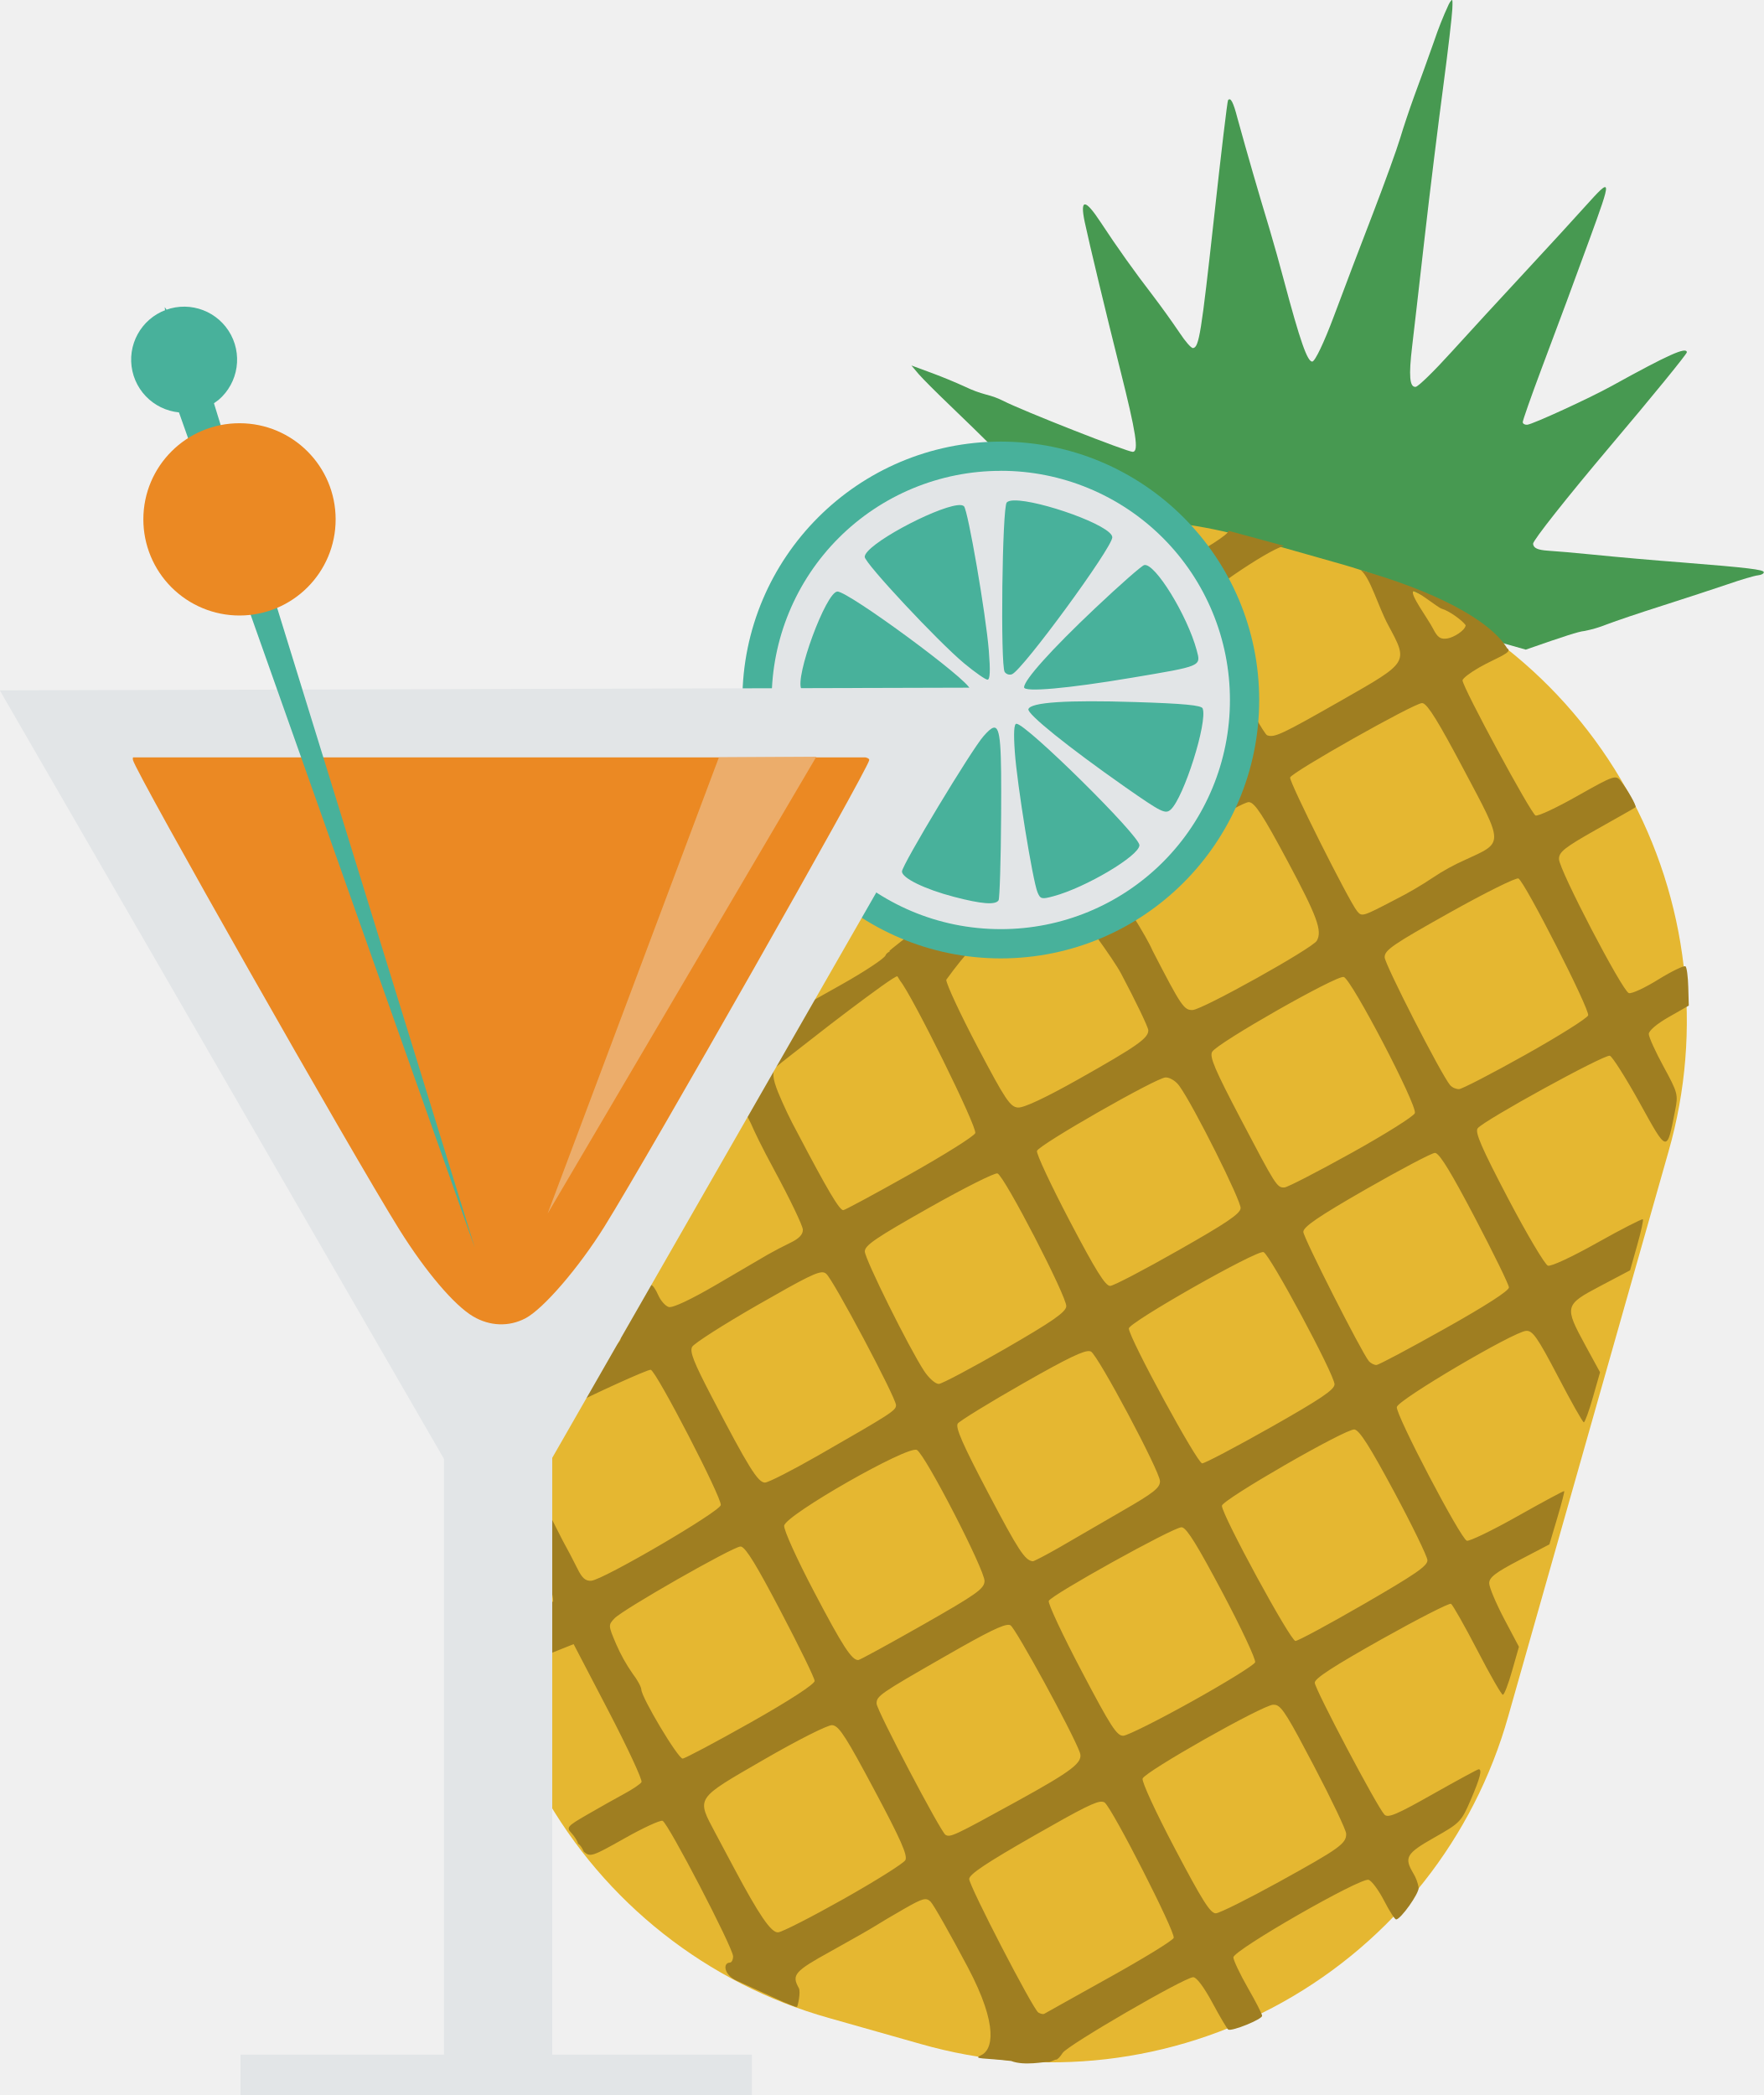
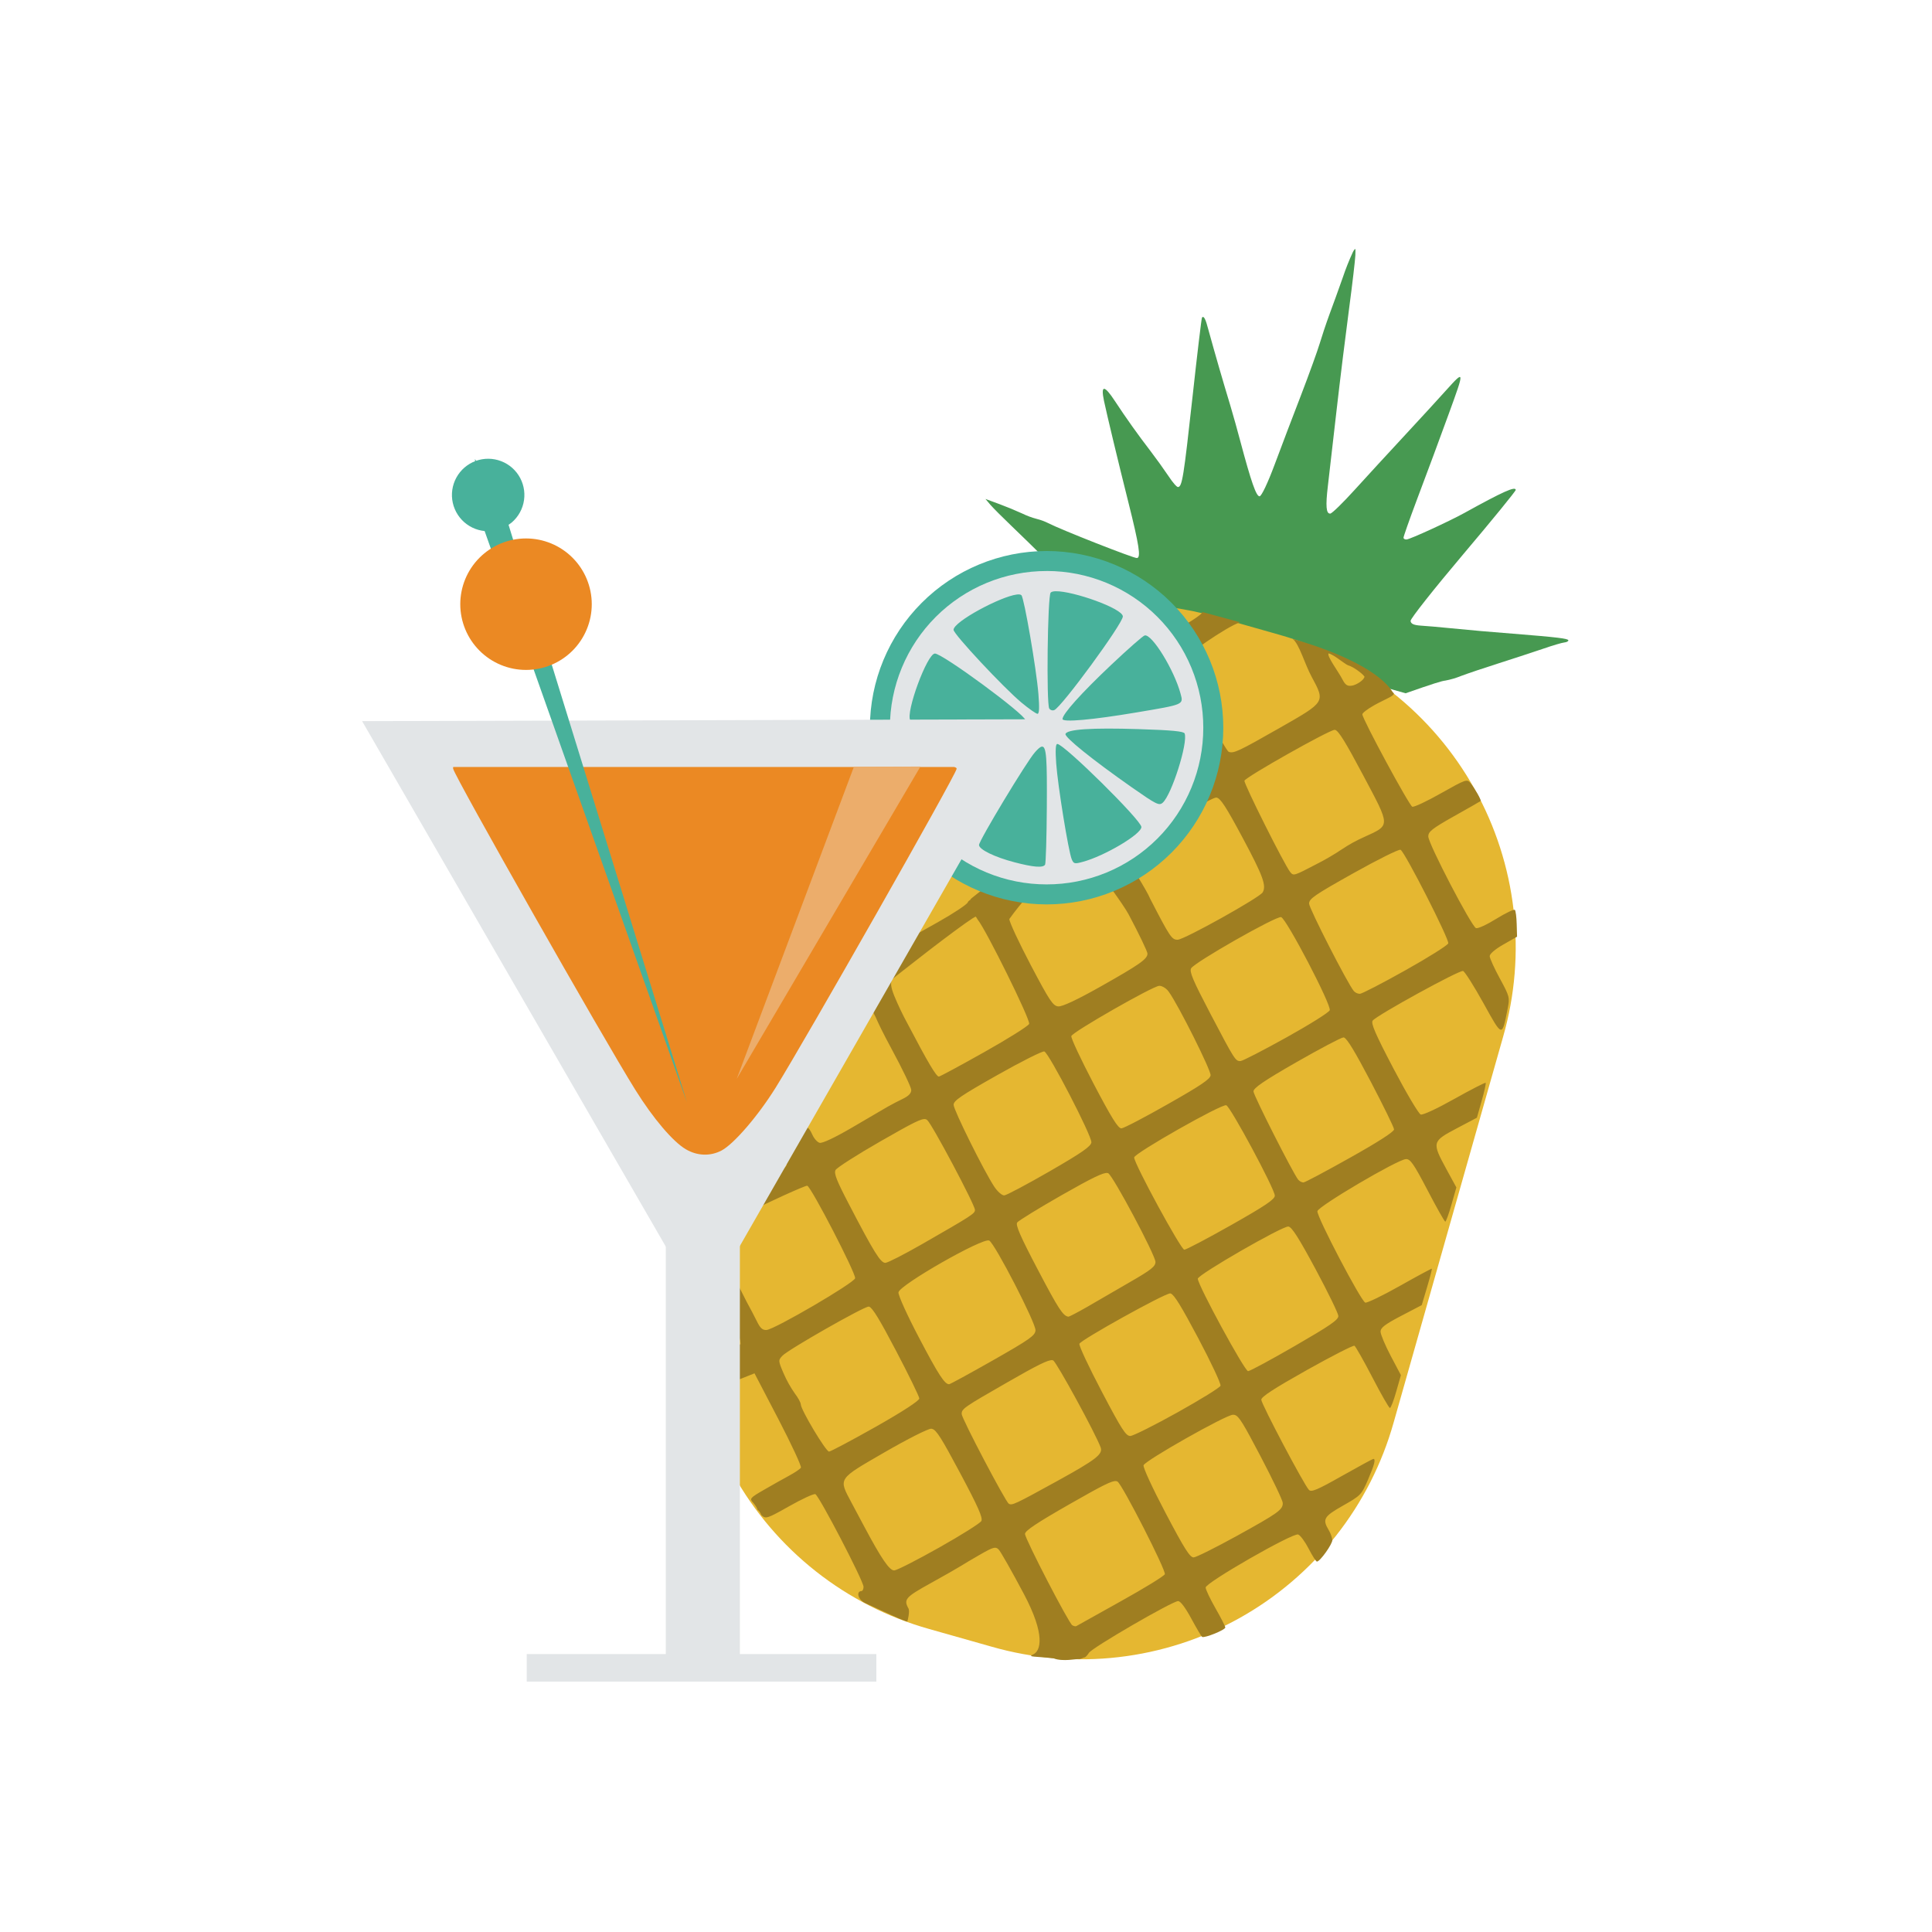
- <svg xmlns="http://www.w3.org/2000/svg" viewBox="7.91 3.93 33.81 40.16">
-   <path fill="#479951" d="M35.738 3.93a.3.3 0 0 0-.056.082 7 7 0 0 0-.282.709c-.11.314-.28.783-.377 1.043-.095.26-.218.63-.275.822s-.292.844-.525 1.45a199 199 0 0 0-.744 1.958c-.187.5-.36.863-.413.867-.094.008-.236-.401-.543-1.552a38 38 0 0 0-.277-.989 88 88 0 0 1-.615-2.125c-.079-.305-.13-.405-.18-.345-.014.016-.134 1.022-.267 2.236-.247 2.241-.289 2.506-.405 2.516-.036.003-.15-.13-.256-.291a17 17 0 0 0-.517-.72 23 23 0 0 1-.998-1.402q-.446-.679-.305-.005c.084.397.409 1.751.68 2.83.308 1.226.36 1.568.244 1.578-.093.008-2.133-.795-2.488-.979a1.6 1.6 0 0 0-.325-.119 2.2 2.2 0 0 1-.398-.148 10 10 0 0 0-.639-.264l-.396-.146.14.166c.079.091.348.36.596.597s.643.622.88.858c.235.236.476.477.536.533s.197.198.305.316.384.296.615.393c.18.075.365.168.543.27l8.162 2.314c.753-.263 1.016-.347 1.117-.356a2.3 2.3 0 0 0 .438-.129c.169-.064.65-.227 1.07-.36.42-.135.977-.316 1.237-.405.259-.09.523-.168.587-.174.065-.006.116-.033.114-.06-.004-.05-.302-.086-1.551-.186a77 77 0 0 1-1.775-.156c-.29-.03-.654-.06-.807-.07-.205-.014-.282-.051-.29-.133-.005-.062.659-.9 1.473-1.864.815-.963 1.478-1.777 1.475-1.808-.009-.108-.35.044-1.443.648-.428.236-1.509.732-1.617.742-.045.004-.084-.018-.086-.049-.002-.03.16-.491.36-1.025.404-1.073.58-1.551.91-2.453.447-1.226.445-1.232-.07-.662-.183.204-.7.77-1.154 1.258-.452.487-1.09 1.18-1.416 1.54s-.632.66-.683.665c-.116.01-.135-.21-.067-.778.029-.235.135-1.173.239-2.08.103-.906.265-2.21.357-2.9s.169-1.358.174-1.484c.006-.133.006-.185-.012-.174" />
-   <path fill="#e5b731" d="M29.121 13.893a9.1 9.1 0 0 0-8.535 6.63l-3.072 10.83a9.097 9.097 0 0 0 6.283 11.26l1.765.5a9.097 9.097 0 0 0 11.26-6.283l3.073-10.828A9.1 9.1 0 0 0 33.61 14.74l-1.763-.5a9.2 9.2 0 0 0-2.727-.347" />
-   <path fill="#9f7e21" d="m29.775 14.004.038.043c.216.286.36.345.445.18.017-.035.035-.058.066-.069zm1.682.1c.027.065-.518.38-.664.472-.16.101-.523.087-.51-.02q.023-.193-.111-.189c-.127.006-.124.018.062.281.087.123.183.199.211.17.03-.028.03-.015.008.03-.056.108.104.423.186.367.035-.025.049-.016.029.02-.02.034.038.313.133.617.094.303.178.63.183.726.008.158.014.161.06.04q.053-.138.036.198c-.042.898-.049.09.096.993.122.117.308.622.27.734-.04.115-.381.274-.5.232-.087-.03-1.803.537-2.542.852-.8-1.147-1.624-2.22-1.797-2.18-.139.215-.271.315-.271.315-.31-.075.725 1.827.959 1.914-.004.007.25.34.36.488-.524.34-1.145.792-1.155.803-.016.017-1.582 1.197-1.541 1.195.04-.002-.055.025-.074.082s-.399.309-.84.557l-.799.449-.525.963c-.05.09-.045.094-.09.18-.219.412-.43.828-.43.867 0 .008.086.166.102.203.07.162.202.44.447.892.301.556.549 1.073.55 1.147.003.092-.072.17-.237.25a8 8 0 0 0-.436.228l-.982.575c-.497.29-.839.45-.915.43-.066-.02-.156-.122-.203-.23-.046-.106-.108-.194-.134-.192a3 3 0 0 0-.182-.682c-.25-.569-.52.129-.61.316-.032.068-.019.212.008.377.067.407.242.972.188 1.053-.213.317-.956.62-.916.658-.247.69-.258.732.014.574.267-.147 1.443-.688 1.49-.671.114.039 1.363 2.454 1.342 2.593-.02.128-2.254 1.434-2.483 1.451-.111.008-.178-.053-.267-.236a14 14 0 0 0-.282-.537l-1.138-2.242-.252 1.224c-.03.112 1.216 1.647 1.209 2.188l-1.172.678.138.71 1.426-.57.67 1.285c.368.708.653 1.321.631 1.36-.022.038-.174.14-.338.228s-.48.267-.705.397c-.382.22-.401.245-.3.351.058.063.123.164.124.202.047.03.074.07.114.156.123.106.154.097.777-.254.357-.202.686-.354.732-.338.103.036 1.35 2.432 1.352 2.598 0 .064-.027.12-.063.12-.142.007-.107.24.127.344.453.203 1.135.534 1.162.504.015-.016.074-.288.034-.36-.142-.254-.084-.32.611-.704.38-.21.765-.43.853-.486.089-.057.34-.206.561-.332.353-.202.415-.217.5-.135.054.051.373.614.711 1.252.608 1.148.474 1.598.254 1.695-.17.075.077.048.58.108.253.099.649.01.703.019s.136-.048.158-.045c.023.003.08-.054.127-.129.093-.147 2.327-1.443 2.5-1.451.065-.003.205.185.37.49.146.272.284.503.304.514.072.038.65-.197.649-.264-.001-.037-.126-.279-.276-.54-.15-.263-.274-.525-.275-.58-.003-.136 2.444-1.539 2.593-1.487.06.02.195.203.297.402.103.2.206.359.23.358.089-.004.438-.495.432-.608a.8.8 0 0 0-.103-.277c-.181-.304-.136-.38.404-.686.493-.279.516-.302.698-.724.18-.419.223-.587.15-.584-.018 0-.413.214-.877.476-.694.393-.86.463-.928.393-.137-.14-1.332-2.403-1.336-2.528-.002-.082.357-.314 1.278-.832.703-.394 1.302-.7 1.334-.681s.26.42.504.89c.244.472.464.855.49.854.026 0 .106-.208.177-.461l.131-.459-.283-.535c-.155-.295-.285-.602-.287-.68-.003-.112.113-.204.574-.445l.58-.303.15-.504c.083-.277.142-.51.134-.517-.01-.008-.411.208-.897.482s-.924.485-.97.469c-.121-.042-1.365-2.417-1.342-2.563.02-.137 2.237-1.443 2.478-1.46.125-.01.217.122.61.872.253.486.477.882.497.881.02 0 .1-.217.174-.48l.137-.479-.28-.513c-.408-.751-.403-.778.282-1.139l.574-.303.135-.478c.075-.263.124-.488.11-.5-.015-.013-.409.188-.874.449-.49.275-.887.46-.947.44-.057-.02-.4-.597-.762-1.286-.511-.975-.64-1.274-.584-1.347.114-.15 2.436-1.425 2.534-1.391.048.017.305.422.57.9.537.971.52.967.681.149.06-.303.053-.337-.22-.838-.157-.287-.284-.569-.285-.627-.002-.062.153-.195.38-.324l.387-.221-.01-.355c-.005-.196-.028-.374-.052-.397s-.259.089-.52.25c-.26.162-.515.28-.568.262-.126-.044-1.333-2.358-1.338-2.567-.003-.137.1-.22.72-.57.399-.224.735-.414.747-.426.025-.025-.163-.354-.291-.511-.09-.11-.133-.095-.815.29-.396.225-.76.397-.81.38-.086-.03-1.397-2.454-1.4-2.59-.001-.037.143-.147.32-.248.317-.181.665-.292.535-.368-.346-.567-1.457-1.115-2.807-1.498.185.144.333.696.53 1.06.385.715.393.7-.885 1.429-1.163.663-1.298.727-1.438.677-.104-.037-1.31-2.344-1.314-2.515-.003-.124 1.29-1.02 1.636-1.117zm3.547 1.16c.047-.03.472.315.54.334.152.042.408.234.462.318-.012.102-.23.233-.346.252-.136.022-.191-.014-.28-.188-.093-.184-.454-.667-.376-.716m.164 2.144.018.002c.099.034.298.357.779 1.264.78 1.47.779 1.395.02 1.744a4 4 0 0 0-.602.332 7 7 0 0 1-.733.428c-.624.325-.633.33-.726.217-.158-.193-1.308-2.488-1.283-2.561.035-.104 2.366-1.419 2.527-1.426m-3.313 1.899c.11.01.27.258.735 1.127.568 1.061.672 1.341.562 1.53-.083.145-2.189 1.319-2.379 1.327-.167.007-.218-.07-.77-1.139-.114-.27-.56-.974-1.067-1.734q.301-.112.455-.166c.604-.143 1.265-.397 1.634-.516.366-.209.753-.437.83-.43m5.163 1.464c.127.074 1.372 2.518 1.336 2.624-.02.055-.56.396-1.202.755-.641.36-1.215.656-1.273.659a.24.24 0 0 1-.172-.077c-.174-.208-1.25-2.313-1.254-2.45-.003-.137.153-.244 1.242-.854.687-.385 1.282-.68 1.323-.657m-8.89.036c.535.71 1.117 1.493 1.274 1.79.284.536.518 1.024.52 1.083.004.152-.214.305-1.34.94-.64.36-1.048.55-1.158.542-.15-.011-.242-.15-.77-1.152-.33-.627-.603-1.211-.605-1.297.717-.996 1.455-1.552 2.08-1.906m-3.017 1.84c.006.002.042.072.053.085.228.274 1.48 2.803 1.44 2.92-.02.058-.588.414-1.258.791s-1.242.685-1.272.686c-.072.003-.3-.38-.879-1.484a8 8 0 0 1-.373-.782c-.1-.252-.121-.4-.033-.48.059-.054.431-.342.717-.565.253-.197.39-.305.672-.517.47-.354.898-.667.933-.655m8.557.013c.149.044 1.413 2.464 1.363 2.61-.02.06-.57.405-1.218.765s-1.226.658-1.282.66c-.144.006-.164-.03-.842-1.32-.488-.932-.598-1.185-.544-1.28.098-.17 2.39-1.474 2.523-1.435m-3.418 1.926a.2.2 0 0 1 .066.01.43.43 0 0 1 .205.16c.274.381 1.185 2.204 1.17 2.338-.012.109-.282.289-1.197.808-.65.37-1.236.677-1.303.68-.092.004-.278-.295-.777-1.246-.36-.688-.644-1.292-.627-1.342.04-.118 2.278-1.397 2.463-1.408m5.162 1.447.018.002c.092.037.305.39.75 1.236.358.684.653 1.285.654 1.34.002.064-.449.354-1.229.791-.676.38-1.266.694-1.31.696s-.113-.034-.149-.078c-.15-.19-1.25-2.36-1.253-2.473-.002-.095.286-.294 1.2-.818.664-.38 1.257-.693 1.32-.696m-8.383.393c.131.045 1.338 2.378 1.319 2.549-.013.113-.268.29-1.172.812-.637.367-1.208.67-1.27.674s-.189-.105-.283-.248c-.288-.437-1.133-2.14-1.137-2.29-.003-.117.208-.26 1.225-.835.676-.382 1.27-.68 1.318-.662m5.1 1.508c.12.041 1.356 2.342 1.361 2.533.002.103-.26.28-1.22.824-.673.38-1.264.691-1.317.693-.092.004-1.401-2.402-1.406-2.586-.003-.114 2.454-1.509 2.582-1.464m-8.424.392a.1.1 0 0 1 .041.024c.13.102 1.334 2.369 1.338 2.517.002.104-.09.161-1.498.969-.49.28-.945.513-1.012.516-.135.006-.324-.302-1.025-1.649-.342-.656-.423-.86-.373-.953.035-.065.602-.428 1.26-.805.926-.53 1.159-.65 1.27-.619m5.094 1.508q.012.002.021.006c.143.085 1.318 2.292 1.323 2.484.003.127-.118.224-.72.57l-1.2.696c-.265.152-.499.273-.518.271-.151-.016-.278-.212-.853-1.306-.497-.945-.637-1.267-.584-1.336.038-.05.602-.398 1.255-.77.86-.49 1.172-.638 1.276-.615m5.07 1.5c.096.01.294.323.762 1.193.348.648.635 1.239.639 1.313.005.109-.232.27-1.213.838-.67.387-1.263.708-1.317.71-.094.005-1.405-2.405-1.41-2.591-.003-.111 2.372-1.48 2.54-1.463m-8.387.393c.162.089 1.307 2.311 1.297 2.515-.007.147-.152.25-1.185.838-.65.369-1.205.673-1.235.674-.124.006-.299-.263-.851-1.315-.323-.614-.58-1.18-.57-1.26.022-.203 2.375-1.546 2.544-1.452m5.07 1.482q.01 0 .018.002c.098.034.295.356.766 1.242.365.688.648 1.293.63 1.344-.017.051-.558.386-1.204.746s-1.242.659-1.323.662c-.124.006-.242-.179-.802-1.244-.362-.688-.644-1.29-.627-1.34.037-.108 2.372-1.405 2.543-1.412m-8.454.37.017.001c.096.035.297.365.752 1.233.359.683.653 1.287.654 1.341.002.06-.466.367-1.22.793-.675.381-1.266.694-1.31.696-.087.004-.788-1.168-.792-1.323-.002-.05-.076-.188-.166-.304a3.2 3.2 0 0 1-.318-.57c-.152-.355-.15-.365-.031-.49.16-.172 2.264-1.371 2.414-1.378m5.156 1.503.02.006c.096.048 1.197 2.065 1.331 2.44.068.188-.13.342-1.214.939-1.206.664-1.271.692-1.362.638s-1.317-2.386-1.32-2.513c-.004-.147.058-.19 1.305-.904.822-.472 1.131-.625 1.24-.606m5.059 1.53q.026-.001.052.005c.12.035.245.25.725 1.164.34.648.62 1.235.62 1.303.006.19-.133.286-1.292.926-.59.325-1.133.596-1.205.6-.106.004-.26-.243-.785-1.239-.367-.696-.64-1.286-.62-1.344.047-.134 2.297-1.407 2.504-1.416M23.86 37l.024.004c.122.03.266.263.785 1.236.51.956.644 1.26.596 1.348-.035.062-.568.397-1.184.744s-1.182.636-1.256.64c-.132.01-.365-.332-.844-1.232l-.357-.67c-.366-.69-.396-.643.926-1.408.647-.374 1.225-.666 1.31-.662m5.186 1.469q.025.003.04.015c.152.12 1.36 2.489 1.323 2.594-.017.05-.574.392-1.24.762s-1.225.685-1.244.695c-.02.01-.07-.002-.11-.025-.102-.061-1.322-2.418-1.326-2.56-.002-.089.328-.308 1.246-.833.925-.528 1.198-.668 1.31-.648" />
-   <path fill="#e2e5e7" d="M27.094 12.676a4.673 4.673 0 0 0-4.672 4.674 4.673 4.673 0 0 0 4.672 4.671 4.673 4.673 0 0 0 4.674-4.671 4.673 4.673 0 0 0-4.674-4.674" />
-   <path fill="#48b19b" d="M27.095 12.395a4.96 4.96 0 0 0-4.954 4.955 4.957 4.957 0 0 0 4.954 4.952 4.955 4.955 0 0 0 4.953-4.952 4.957 4.957 0 0 0-4.953-4.955m0 .56a4.39 4.39 0 0 1 4.392 4.395 4.387 4.387 0 0 1-4.392 4.391 4.39 4.39 0 0 1-4.393-4.39 4.39 4.39 0 0 1 4.393-4.395" />
-   <path fill="#48b19b" d="M27.352 13.523q-.105.001-.143.038c-.088.087-.124 3.119-.04 3.25a.12.12 0 0 0 .14.044c.202-.077 1.923-2.426 1.923-2.625 0-.224-1.401-.716-1.88-.707m-1.094.092c-.448.056-1.772.76-1.772.99 0 .12 1.4 1.619 1.905 2.04.207.172.41.314.449.314.049 0 .056-.172.025-.557-.057-.706-.4-2.69-.476-2.767q-.034-.033-.131-.02m3.586 1.147c-.047.01-.472.384-.944.83-.833.787-1.359 1.373-1.359 1.513 0 .098.827.025 2.064-.183 1.35-.227 1.328-.217 1.245-.527-.18-.668-.802-1.68-1.006-1.633m-5.881.508c-.216 0-.825 1.652-.69 1.87.017.027.75.054 1.63.063 1.243.013 1.6 0 1.599-.064 0-.159-2.324-1.87-2.54-1.87m5.713 2.119c-1.316-.042-2.007.004-2.051.136-.03.09.76.726 1.857 1.495.695.485.768.522.87.431.251-.226.712-1.682.613-1.94-.024-.06-.36-.093-1.29-.122m-2.28.416q-.07-.002-.03.547c.042.61.343 2.465.435 2.685.054.13.082.135.306.074.616-.165 1.647-.777 1.647-.978 0-.186-2.17-2.328-2.357-2.328m-.44.076c-.048.01-.11.07-.188.158-.228.253-1.567 2.474-1.567 2.598 0 .126.438.34.998.486.526.138.796.16.854.066.021-.034.044-.768.049-1.628.007-1.317-.006-1.713-.147-1.68" />
-   <g fill="#e2e5e7">
-     <path d="m26.959 17.111-19.053.053 9.551 16.525z" />
-     <path d="M16.42 26.832v16.52h2.076v-16.52z" />
-     <path d="M12.521 43.316v.776h9.801v-.776z" />
+ <svg xmlns="http://www.w3.org/2000/svg" width="256" height="256" viewBox="0 0 256 256" fill="none">
+   <rect width="256" height="256" fill="white" />
+   <g clip-path="url(#clip0_1251_8886)">
+     <path d="M179.535 33C179.426 33.114 179.336 33.245 179.27 33.388C178.765 34.48 178.32 35.598 177.937 36.739C177.417 38.223 176.614 40.44 176.155 41.669C175.706 42.898 175.125 44.647 174.855 45.554C174.586 46.462 173.475 49.543 172.374 52.408C171.185 55.487 170.013 58.572 168.857 61.663C167.973 64.026 167.156 65.742 166.905 65.761C166.461 65.799 165.79 63.865 164.338 58.425C163.923 56.861 163.487 55.302 163.029 53.75C162.018 50.414 161.049 47.066 160.122 43.706C159.749 42.264 159.508 41.792 159.271 42.075C159.205 42.151 158.638 46.906 158.009 52.644C156.842 63.237 156.643 64.489 156.095 64.537C155.925 64.551 155.386 63.922 154.885 63.161C154.1 62.006 153.285 60.871 152.441 59.758C150.787 57.608 149.213 55.398 147.724 53.131C146.319 50.991 145.838 50.983 146.282 53.107C146.679 54.984 148.216 61.384 149.497 66.484C150.952 72.279 151.198 73.895 150.65 73.943C150.21 73.981 140.568 70.185 138.89 69.315C138.4 69.073 137.885 68.884 137.354 68.753C136.706 68.581 136.076 68.347 135.472 68.053C134.48 67.603 133.473 67.186 132.452 66.805L130.58 66.115L131.242 66.9C131.615 67.33 132.887 68.602 134.059 69.722C135.231 70.842 137.098 72.662 138.219 73.777C139.329 74.893 140.469 76.032 140.752 76.297C141.036 76.561 141.683 77.232 142.194 77.79C142.704 78.348 144.009 79.189 145.101 79.648C145.952 80.002 146.826 80.442 147.667 80.924L186.247 91.862C189.806 90.618 191.049 90.221 191.527 90.179C192.235 90.045 192.929 89.841 193.597 89.569C194.396 89.267 196.669 88.496 198.654 87.868C200.64 87.229 203.272 86.374 204.501 85.953C205.726 85.528 206.973 85.159 207.276 85.131C207.583 85.102 207.824 84.975 207.815 84.847C207.796 84.611 206.387 84.441 200.484 83.968C197.684 83.755 194.887 83.509 192.094 83.231C190.723 83.089 189.002 82.947 188.279 82.9C187.31 82.834 186.946 82.659 186.909 82.271C186.885 81.978 190.023 78.017 193.871 73.46C197.723 68.909 200.857 65.061 200.843 64.915C200.8 64.404 199.188 65.123 194.022 67.978C191.999 69.093 186.89 71.438 186.379 71.485C186.166 71.504 185.982 71.4 185.973 71.253C185.963 71.111 186.729 68.932 187.674 66.408C189.584 61.337 190.416 59.077 191.976 54.814C194.088 49.019 194.079 48.99 191.645 51.685C190.78 52.649 188.336 55.324 186.19 57.631C184.054 59.933 181.038 63.208 179.497 64.91C177.956 66.612 176.51 68.029 176.269 68.053C175.72 68.1 175.631 67.061 175.952 64.376C176.089 63.265 176.59 58.831 177.082 54.544C177.569 50.262 178.334 44.098 178.769 40.837C179.204 37.575 179.568 34.418 179.592 33.822C179.62 33.194 179.62 32.948 179.535 33Z" fill="#479951" />
+     <path d="M148.258 80.092C139.068 80.318 130.191 83.484 122.931 89.124C115.671 94.763 110.408 102.581 107.916 111.43L93.395 162.62C91.837 168.065 91.37 173.764 92.021 179.389C92.671 185.015 94.427 190.457 97.186 195.402C99.945 200.347 103.655 204.699 108.101 208.207C112.546 211.715 117.642 214.31 123.093 215.843L131.436 218.206C136.88 219.764 142.579 220.232 148.205 219.581C153.831 218.931 159.272 217.175 164.218 214.416C169.163 211.656 173.515 207.947 177.022 203.501C180.53 199.055 183.125 193.96 184.659 188.508L199.184 137.328C200.741 131.882 201.207 126.182 200.556 120.555C199.905 114.929 198.149 109.486 195.388 104.54C192.628 99.594 188.918 95.242 184.471 91.734C180.025 88.225 174.929 85.629 169.476 84.096L161.143 81.732C156.953 80.543 152.613 79.99 148.258 80.092Z" fill="#E5B731" />
+     <path d="M151.349 80.618L151.529 80.821C152.55 82.173 153.231 82.452 153.632 81.672C153.713 81.507 153.798 81.398 153.944 81.346L151.349 80.618ZM159.3 81.091C159.427 81.398 156.851 82.887 156.161 83.322C155.405 83.799 153.689 83.733 153.751 83.227C153.823 82.619 153.648 82.321 153.226 82.334C152.626 82.362 152.64 82.419 153.519 83.662C153.93 84.243 154.384 84.603 154.516 84.466C154.658 84.333 154.658 84.395 154.554 84.607C154.289 85.118 155.046 86.607 155.433 86.342C155.599 86.224 155.665 86.266 155.57 86.436C155.476 86.597 155.75 87.916 156.199 89.353C156.643 90.785 157.04 92.331 157.064 92.784C157.102 93.531 157.13 93.546 157.348 92.974C157.515 92.539 157.571 92.851 157.518 93.909C157.319 98.154 157.286 94.335 157.972 98.603C158.548 99.156 159.427 101.543 159.248 102.072C159.059 102.616 157.447 103.368 156.884 103.169C156.473 103.027 148.362 105.707 144.869 107.196C141.088 101.775 137.193 96.703 136.375 96.892C135.718 97.908 135.094 98.381 135.094 98.381C133.629 98.026 138.521 107.017 139.627 107.428C139.608 107.461 140.809 109.035 141.329 109.734C138.852 111.342 135.917 113.478 135.87 113.53C135.794 113.61 128.392 119.188 128.586 119.178C128.775 119.169 128.326 119.297 128.236 119.566C128.146 119.835 126.35 121.027 124.265 122.199L120.489 124.321L118.007 128.873C117.771 129.298 117.795 129.317 117.582 129.724C116.547 131.671 115.549 133.637 115.549 133.822C115.549 133.86 115.956 134.606 116.032 134.781C116.362 135.547 116.986 136.861 118.144 138.997C119.567 141.626 120.739 144.069 120.744 144.419C120.758 144.854 120.404 145.223 119.624 145.601C118.926 145.939 118.239 146.298 117.563 146.678L112.921 149.396C110.572 150.767 108.956 151.523 108.596 151.429C108.284 151.334 107.859 150.852 107.637 150.342C107.419 149.841 107.126 149.425 107.003 149.434C106.845 148.329 106.556 147.247 106.143 146.21C104.962 143.521 103.685 146.82 103.26 147.704C103.109 148.026 103.17 148.706 103.298 149.486C103.614 151.41 104.442 154.08 104.186 154.463C103.18 155.962 99.668 157.394 99.857 157.573C98.689 160.835 98.637 161.033 99.923 160.287C101.185 159.592 106.744 157.035 106.966 157.115C107.505 157.299 113.408 168.714 113.309 169.371C113.214 169.976 102.655 176.149 101.573 176.23C101.048 176.268 100.731 175.979 100.31 175.114C99.885 174.259 99.44 173.412 98.978 172.576L93.599 161.979L92.407 167.764C92.266 168.294 98.155 175.549 98.122 178.106L92.582 181.311L93.235 184.667L99.975 181.973L103.142 188.047C104.881 191.393 106.228 194.291 106.124 194.475C106.02 194.654 105.302 195.137 104.527 195.553C103.752 195.968 102.258 196.815 101.194 197.429C99.389 198.469 99.299 198.587 99.776 199.088C100.051 199.386 100.358 199.863 100.362 200.043C100.585 200.185 100.712 200.374 100.901 200.78C101.483 201.281 101.629 201.239 104.574 199.58C106.261 198.625 107.816 197.906 108.034 197.982C108.521 198.152 114.415 209.477 114.424 210.262C114.424 210.565 114.297 210.829 114.127 210.829C113.455 210.862 113.621 211.964 114.727 212.455C116.868 213.415 120.092 214.979 120.219 214.838C120.29 214.762 120.569 213.476 120.38 213.136C119.709 211.935 119.983 211.623 123.268 209.808C125.064 208.816 126.884 207.776 127.3 207.511C127.721 207.242 128.907 206.537 129.952 205.942C131.62 204.987 131.913 204.916 132.315 205.304C132.57 205.545 134.078 208.206 135.676 211.222C138.55 216.648 137.916 218.775 136.876 219.233C136.073 219.588 137.24 219.46 139.618 219.744C140.814 220.212 142.685 219.791 142.941 219.834C143.196 219.876 143.583 219.607 143.687 219.621C143.796 219.635 144.066 219.366 144.288 219.011C144.727 218.316 155.287 212.191 156.105 212.153C156.412 212.139 157.074 213.027 157.853 214.469C158.544 215.755 159.196 216.846 159.29 216.898C159.631 217.078 162.363 215.967 162.358 215.651C162.353 215.476 161.762 214.332 161.053 213.098C160.344 211.855 159.758 210.617 159.754 210.357C159.739 209.714 171.306 203.082 172.01 203.328C172.294 203.423 172.932 204.288 173.414 205.228C173.901 206.173 174.387 206.925 174.501 206.92C174.922 206.901 176.571 204.581 176.543 204.046C176.463 203.584 176.298 203.14 176.056 202.737C175.2 201.3 175.413 200.941 177.966 199.495C180.296 198.176 180.405 198.067 181.265 196.072C182.116 194.092 182.319 193.298 181.974 193.312C181.889 193.312 180.022 194.324 177.828 195.562C174.548 197.42 173.764 197.75 173.442 197.42C172.795 196.758 167.146 186.061 167.127 185.47C167.118 185.083 168.815 183.986 173.168 181.538C176.491 179.676 179.322 178.229 179.473 178.319C179.625 178.409 180.702 180.304 181.856 182.526C183.009 184.757 184.049 186.567 184.172 186.562C184.295 186.562 184.673 185.579 185.008 184.383L185.628 182.214L184.29 179.685C183.557 178.291 182.943 176.84 182.933 176.471C182.919 175.941 183.467 175.507 185.646 174.367L188.388 172.935L189.097 170.553C189.489 169.244 189.768 168.142 189.73 168.109C189.683 168.071 187.788 169.092 185.49 170.388C183.193 171.683 181.123 172.68 180.906 172.604C180.334 172.406 174.454 161.18 174.562 160.49C174.657 159.842 185.136 153.669 186.275 153.589C186.866 153.542 187.301 154.165 189.158 157.711C190.354 160.008 191.413 161.879 191.508 161.875C191.602 161.875 191.98 160.849 192.33 159.606L192.978 157.342L191.654 154.917C189.726 151.367 189.749 151.24 192.987 149.533L195.7 148.101L196.338 145.842C196.693 144.599 196.924 143.535 196.858 143.478C196.787 143.417 194.925 144.367 192.727 145.601C190.411 146.901 188.534 147.775 188.251 147.68C187.981 147.586 186.36 144.859 184.649 141.602C182.234 136.993 181.624 135.58 181.889 135.235C182.428 134.526 193.403 128.499 193.866 128.66C194.093 128.741 195.308 130.655 196.56 132.914C199.099 137.504 199.018 137.485 199.779 133.618C200.063 132.186 200.03 132.026 198.739 129.658C197.997 128.301 197.397 126.968 197.392 126.694C197.383 126.401 198.116 125.772 199.188 125.162L201.018 124.118L200.97 122.44C200.947 121.513 200.838 120.672 200.725 120.563C200.611 120.455 199.5 120.984 198.267 121.745C197.038 122.511 195.833 123.068 195.582 122.983C194.986 122.775 189.281 111.838 189.258 110.85C189.243 110.202 189.73 109.81 192.661 108.156C194.547 107.097 196.135 106.199 196.192 106.142C196.31 106.024 195.421 104.469 194.816 103.727C194.391 103.207 194.188 103.278 190.964 105.098C189.092 106.161 187.372 106.974 187.135 106.894C186.729 106.752 180.532 95.294 180.518 94.651C180.513 94.477 181.194 93.957 182.031 93.479C183.529 92.624 185.174 92.099 184.559 91.74C182.924 89.06 177.673 86.47 171.291 84.659C172.166 85.34 172.865 87.949 173.797 89.67C175.616 93.049 175.654 92.978 169.613 96.424C164.116 99.558 163.478 99.86 162.816 99.624C162.325 99.449 156.624 88.545 156.606 87.736C156.591 87.15 162.703 82.915 164.338 82.457L159.3 81.091ZM176.065 86.574C176.288 86.432 178.296 88.062 178.618 88.152C179.336 88.351 180.546 89.258 180.802 89.655C180.745 90.138 179.714 90.757 179.166 90.847C178.523 90.951 178.263 90.78 177.843 89.958C177.403 89.088 175.697 86.805 176.065 86.574ZM176.841 96.708L176.926 96.717C177.394 96.878 178.334 98.404 180.608 102.692C184.295 109.64 184.29 109.285 180.702 110.935C179.711 111.375 178.759 111.901 177.857 112.504C176.744 113.248 175.587 113.924 174.392 114.527C171.443 116.064 171.4 116.087 170.961 115.553C170.214 114.641 164.778 103.793 164.896 103.448C165.062 102.956 176.08 96.741 176.841 96.708ZM161.181 105.684C161.701 105.731 162.457 106.903 164.655 111.011C167.34 116.026 167.832 117.349 167.312 118.243C166.919 118.928 156.965 124.477 156.067 124.515C155.277 124.548 155.036 124.184 152.427 119.131C151.888 117.855 149.78 114.527 147.384 110.935C148.332 110.582 149.049 110.321 149.534 110.15C152.389 109.474 155.514 108.274 157.258 107.711C158.988 106.724 160.817 105.651 161.181 105.684ZM185.585 112.599C186.185 112.949 192.07 124.501 191.9 125.002C191.805 125.262 189.253 126.873 186.218 128.57C183.189 130.272 180.475 131.671 180.201 131.685C180.048 131.683 179.897 131.649 179.758 131.586C179.618 131.524 179.492 131.434 179.388 131.321C178.566 130.338 173.48 120.388 173.461 119.741C173.447 119.093 174.184 118.588 179.332 115.704C182.579 113.884 185.391 112.49 185.585 112.599ZM143.565 112.769C146.093 116.125 148.844 119.826 149.586 121.23C150.929 123.763 152.035 126.07 152.044 126.349C152.063 127.067 151.033 127.79 145.711 130.792C142.685 132.494 140.757 133.392 140.237 133.354C139.528 133.302 139.093 132.645 136.597 127.909C135.038 124.945 133.747 122.185 133.738 121.778C137.127 117.07 140.61 114.442 143.565 112.769ZM129.309 121.466C129.337 121.476 129.507 121.806 129.559 121.868C130.637 123.163 136.555 135.117 136.366 135.67C136.271 135.944 133.587 137.627 130.42 139.409C127.253 141.191 124.549 142.647 124.407 142.651C124.067 142.665 122.989 140.855 120.252 135.637C119.598 134.437 119.01 133.204 118.489 131.941C118.017 130.749 117.917 130.05 118.333 129.672C118.612 129.416 120.371 128.055 121.722 127.001C122.918 126.07 123.566 125.559 124.899 124.557C127.12 122.884 129.143 121.409 129.309 121.466ZM169.755 121.523C170.46 121.731 176.434 133.169 176.198 133.86C176.103 134.143 173.504 135.774 170.441 137.475C167.378 139.177 164.646 140.586 164.381 140.595C163.7 140.623 163.606 140.453 160.401 134.356C158.094 129.951 157.575 128.755 157.83 128.306C158.293 127.502 169.127 121.339 169.755 121.523ZM153.599 130.626C153.705 130.625 153.811 130.641 153.911 130.674C154.305 130.82 154.643 131.084 154.88 131.43C156.175 133.231 160.481 141.848 160.411 142.481C160.354 142.996 159.078 143.847 154.753 146.3C151.68 148.049 148.91 149.5 148.594 149.514C148.159 149.533 147.28 148.12 144.921 143.625C143.22 140.373 141.877 137.518 141.958 137.282C142.147 136.724 152.725 130.678 153.599 130.626ZM177.999 137.466L178.084 137.475C178.519 137.65 179.525 139.319 181.629 143.318C183.321 146.551 184.715 149.392 184.72 149.651C184.729 149.954 182.598 151.325 178.911 153.39C175.716 155.186 172.927 156.671 172.719 156.68C172.511 156.69 172.185 156.519 172.015 156.311C171.306 155.413 166.106 145.156 166.092 144.622C166.083 144.173 167.444 143.233 171.764 140.756C174.903 138.96 177.706 137.48 178.003 137.466M138.379 139.324C138.999 139.536 144.704 150.564 144.614 151.372C144.552 151.906 143.347 152.743 139.074 155.21C136.063 156.945 133.364 158.377 133.071 158.396C132.778 158.415 132.178 157.9 131.734 157.224C130.372 155.158 126.378 147.109 126.359 146.4C126.345 145.846 127.343 145.171 132.15 142.453C135.345 140.647 138.153 139.239 138.379 139.324ZM162.486 146.452C163.053 146.645 168.895 157.521 168.919 158.424C168.928 158.911 167.69 159.748 163.152 162.319C159.971 164.115 157.178 165.585 156.927 165.595C156.492 165.614 150.305 154.241 150.281 153.371C150.267 152.833 161.881 146.239 162.486 146.452ZM122.668 148.304C122.741 148.326 122.807 148.365 122.862 148.418C123.476 148.9 129.167 159.615 129.186 160.315C129.195 160.807 128.761 161.076 122.105 164.895C119.789 166.219 117.639 167.32 117.322 167.334C116.684 167.362 115.79 165.907 112.477 159.54C110.86 156.439 110.478 155.475 110.714 155.035C110.879 154.728 113.559 153.012 116.67 151.23C121.047 148.725 122.143 148.158 122.668 148.304ZM146.75 155.432C146.788 155.439 146.821 155.448 146.85 155.461C147.526 155.862 153.079 166.294 153.103 167.202C153.117 167.802 152.545 168.261 149.7 169.896L144.028 173.186C142.775 173.904 141.669 174.476 141.579 174.467C140.866 174.391 140.265 173.465 137.547 168.294C135.198 163.827 134.537 162.305 134.787 161.979C134.967 161.742 137.633 160.098 140.719 158.339C144.784 156.023 146.259 155.324 146.75 155.432ZM170.715 162.522C171.169 162.57 172.104 164.049 174.317 168.161C175.961 171.224 177.318 174.018 177.337 174.367C177.361 174.883 176.24 175.644 171.603 178.328C168.437 180.158 165.634 181.675 165.378 181.684C164.934 181.708 158.737 170.317 158.714 169.437C158.7 168.913 169.921 162.442 170.715 162.522ZM131.077 164.38C131.842 164.801 137.254 175.303 137.207 176.268C137.174 176.962 136.489 177.449 131.606 180.229C128.534 181.973 125.91 183.41 125.769 183.414C125.182 183.443 124.355 182.171 121.746 177.199C120.219 174.297 119.005 171.621 119.052 171.243C119.156 170.284 130.278 163.936 131.077 164.38ZM155.041 171.385C155.073 171.385 155.101 171.388 155.126 171.394C155.589 171.555 156.52 173.077 158.747 177.265C160.472 180.517 161.81 183.377 161.725 183.618C161.644 183.859 159.087 185.442 156.034 187.144C152.98 188.845 150.163 190.259 149.78 190.273C149.194 190.301 148.636 189.427 145.989 184.393C144.278 181.141 142.945 178.295 143.026 178.059C143.201 177.549 154.233 171.418 155.041 171.385ZM115.086 173.134L115.167 173.138C115.62 173.304 116.57 174.864 118.721 178.967C120.418 182.195 121.808 185.05 121.812 185.305C121.822 185.589 119.61 187.04 116.046 189.053C112.855 190.854 110.062 192.334 109.854 192.343C109.442 192.362 106.129 186.822 106.11 186.09C106.101 185.853 105.751 185.201 105.326 184.653C104.734 183.808 104.23 182.906 103.822 181.959C103.104 180.281 103.113 180.233 103.676 179.642C104.432 178.829 114.377 173.167 115.086 173.134ZM139.457 180.233L139.552 180.262C140.005 180.489 145.209 190.022 145.843 191.795C146.164 192.683 145.228 193.411 140.105 196.233C134.404 199.372 134.097 199.504 133.667 199.249C133.237 198.994 127.442 187.971 127.428 187.371C127.409 186.676 127.702 186.473 133.596 183.098C137.481 180.867 138.942 180.143 139.457 180.233ZM163.369 187.465C163.451 187.462 163.533 187.47 163.615 187.489C164.182 187.654 164.773 188.67 167.042 192.991C168.649 196.054 169.973 198.828 169.973 199.15C170.001 200.048 169.344 200.501 163.866 203.527C161.077 205.063 158.51 206.344 158.17 206.363C157.669 206.381 156.941 205.214 154.46 200.506C152.725 197.216 151.435 194.428 151.529 194.153C151.751 193.52 162.386 187.503 163.365 187.46M123.391 189.313L123.504 189.332C124.081 189.474 124.762 190.575 127.215 195.174C129.626 199.693 130.259 201.13 130.032 201.546C129.867 201.839 127.347 203.423 124.436 205.063C121.524 206.703 118.849 208.069 118.499 208.088C117.875 208.135 116.774 206.519 114.51 202.264L112.822 199.098C111.092 195.836 110.95 196.058 117.199 192.442C120.257 190.675 122.989 189.294 123.391 189.313ZM147.904 196.257C147.982 196.266 148.046 196.29 148.093 196.328C148.811 196.895 154.521 208.093 154.346 208.589C154.266 208.825 151.633 210.442 148.485 212.191C145.337 213.939 142.695 215.428 142.605 215.476C142.511 215.523 142.274 215.466 142.085 215.357C141.603 215.069 135.836 203.928 135.818 203.257C135.808 202.836 137.368 201.801 141.707 199.32C146.079 196.824 147.374 196.162 147.904 196.257Z" fill="#9F7E21" />
+     <path d="M138.677 74.34C135.777 74.341 132.904 74.913 130.225 76.023C127.545 77.134 125.111 78.762 123.06 80.813C121.009 82.865 119.383 85.3 118.274 87.98C117.164 90.66 116.593 93.532 116.594 96.433C116.597 102.289 118.924 107.904 123.065 112.044C127.206 116.184 132.822 118.51 138.677 118.511C144.534 118.513 150.152 116.187 154.295 112.047C158.438 107.907 160.767 102.29 160.77 96.433C160.77 93.531 160.199 90.658 159.089 87.978C157.979 85.297 156.352 82.861 154.3 80.81C152.249 78.758 149.813 77.131 147.132 76.021C144.452 74.911 141.579 74.34 138.677 74.34Z" fill="#E2E5E7" />
+     <path d="M138.682 73.011C132.473 73.018 126.521 75.488 122.131 79.879C117.741 84.27 115.272 90.223 115.266 96.432C115.272 102.639 117.741 108.59 122.132 112.979C126.522 117.368 132.474 119.834 138.682 119.838C144.889 119.836 150.842 117.369 155.232 112.98C159.622 108.591 162.09 102.639 162.093 96.432C162.091 90.222 159.624 84.268 155.234 79.877C150.844 75.485 144.891 73.016 138.682 73.011ZM138.682 75.658C141.41 75.656 144.111 76.193 146.631 77.237C149.151 78.281 151.441 79.811 153.369 81.74C155.297 83.67 156.826 85.96 157.868 88.481C158.91 91.002 159.445 93.704 159.442 96.432C159.444 99.158 158.909 101.859 157.866 104.378C156.824 106.898 155.295 109.187 153.367 111.115C151.438 113.043 149.149 114.571 146.629 115.613C144.109 116.655 141.409 117.19 138.682 117.187C135.956 117.188 133.256 116.653 130.737 115.611C128.218 114.569 125.928 113.041 124 111.114C122.072 109.187 120.542 106.899 119.498 104.38C118.455 101.862 117.917 99.162 117.917 96.436C117.914 93.708 118.449 91.006 119.492 88.485C120.534 85.964 122.063 83.673 123.992 81.743C125.92 79.814 128.211 78.284 130.731 77.24C133.252 76.197 135.954 75.661 138.682 75.662" fill="#48B19B" />
+     <path d="M139.897 78.343C139.566 78.346 139.34 78.406 139.221 78.522C138.805 78.934 138.635 93.265 139.032 93.884C139.103 93.987 139.207 94.064 139.327 94.101C139.447 94.139 139.576 94.136 139.693 94.092C140.648 93.728 148.783 82.625 148.783 81.685C148.783 80.626 142.161 78.3 139.897 78.343ZM134.726 78.778C132.608 79.042 126.35 82.37 126.35 83.457C126.35 84.024 132.967 91.11 135.354 93.1C136.333 93.913 137.292 94.584 137.477 94.584C137.708 94.584 137.741 93.771 137.595 91.951C137.325 88.614 135.704 79.236 135.345 78.872C135.238 78.768 135.031 78.737 134.726 78.778ZM151.676 84.199C151.453 84.246 149.445 86.014 147.214 88.122C143.276 91.842 140.79 94.612 140.79 95.274C140.79 95.737 144.699 95.392 150.546 94.409C156.927 93.336 156.823 93.383 156.431 91.918C155.58 88.76 152.64 83.977 151.676 84.199ZM123.878 86.6C122.857 86.6 119.978 94.409 120.616 95.439C120.697 95.567 124.161 95.695 128.321 95.737C134.196 95.799 135.884 95.737 135.879 95.435C135.879 94.683 124.894 86.596 123.873 86.596M150.877 96.612C144.656 96.413 141.39 96.63 141.182 97.254C141.04 97.68 144.775 100.686 149.96 104.321C153.245 106.613 153.59 106.788 154.072 106.358C155.258 105.29 157.437 98.408 156.97 97.188C156.856 96.905 155.273 96.749 150.877 96.612ZM140.095 98.578C139.875 98.572 139.827 99.433 139.953 101.163C140.152 104.047 141.575 112.815 142.009 113.855C142.265 114.469 142.397 114.493 143.456 114.204C146.367 113.424 151.241 110.532 151.241 109.582C151.241 108.703 140.984 98.578 140.1 98.578M138.02 98.937C137.793 98.984 137.5 99.268 137.132 99.684C136.054 100.88 129.725 111.378 129.725 111.964C129.725 112.559 131.795 113.571 134.442 114.261C136.928 114.913 138.204 115.017 138.479 114.573C138.578 114.412 138.687 110.943 138.71 106.878C138.743 100.653 138.687 98.781 138.02 98.937Z" fill="#48B19B" />
+     <path d="M138.039 95.303L47.981 95.554L93.126 173.663L138.039 95.303Z" fill="#E2E5E7" />
+     <path d="M88.224 141.253V219.338H98.037V141.253H88.224Z" fill="#E2E5E7" />
+     <path d="M69.795 219.167V222.835H116.121V219.167H69.795Z" fill="#E2E5E7" />
+     <path d="M60.058 101.627C60.026 101.693 60.023 101.774 60.048 101.868C60.322 103.045 79.882 137.517 84.183 144.409C86.546 148.195 89.165 151.281 90.876 152.283C92.379 153.167 94.1 153.233 95.593 152.458C97.219 151.612 100.443 147.873 102.783 144.111C106.833 137.597 126.586 102.809 126.756 101.882C126.782 101.772 126.671 101.687 126.426 101.627H60.058Z" fill="#EB8923" />
+     <path d="M63.589 68.597L91.018 146.049L67.049 68.45L63.589 68.597Z" fill="#48B19B" />
+     <path d="M64.988 69.051C64.148 69.124 63.31 68.89 62.631 68.392C61.951 67.894 61.475 67.165 61.291 66.343C61.109 65.521 61.231 64.661 61.634 63.922C62.038 63.184 62.695 62.616 63.485 62.325C64.275 62.035 65.143 62.042 65.929 62.344C66.715 62.645 67.364 63.221 67.758 63.965C68.15 64.711 68.259 65.574 68.063 66.394C67.868 67.214 67.381 67.934 66.694 68.423L64.68 65.587L64.988 69.051Z" fill="#48B19B" stroke="#48B19B" stroke-width="2.652" />
+     <path d="M69.705 71.347C68.561 71.346 67.428 71.571 66.371 72.008C65.314 72.445 64.353 73.086 63.544 73.895C62.734 74.703 62.092 75.663 61.654 76.72C61.216 77.777 60.99 78.909 60.989 80.053C60.988 81.198 61.213 82.332 61.651 83.389C62.089 84.447 62.731 85.408 63.541 86.218C64.35 87.027 65.311 87.669 66.369 88.107C67.427 88.545 68.56 88.77 69.705 88.769C70.849 88.769 71.982 88.543 73.038 88.104C74.095 87.666 75.055 87.024 75.864 86.215C76.672 85.405 77.313 84.445 77.75 83.387C78.188 82.33 78.412 81.197 78.412 80.053C78.41 77.745 77.493 75.531 75.86 73.898C74.228 72.266 72.014 71.348 69.705 71.347Z" fill="#EB8923" />
+     <path d="M113.139 101.622L97.621 142.957L121.964 101.57L113.139 101.622Z" fill="#ECAD6B" />
  </g>
-   <path fill="#eb8923" d="M10.461 18.449q-.01.021-.002.051c.058.249 4.196 7.542 5.106 9 .5.801 1.054 1.454 1.416 1.666.318.187.682.201.998.037.344-.179 1.026-.97 1.521-1.766.857-1.378 5.036-8.738 5.072-8.934q.008-.035-.07-.054z" />
-   <path fill="#48b19b" d="m11.208 11.461 5.803 16.386L11.94 11.43z" />
-   <path fill="#48b19b" stroke="#48b19b" stroke-width=".561" d="M11.504 11.557a.736.736 0 0 1-.782-.573.736.736 0 0 1 .464-.85.736.736 0 0 1 .904.347.736.736 0 0 1-.225.943l-.426-.6z" />
-   <path fill="#eb8923" d="M12.502 12.043a1.843 1.843 0 0 0-1.844 1.842 1.843 1.843 0 0 0 1.844 1.844 1.843 1.843 0 0 0 1.842-1.844 1.843 1.843 0 0 0-1.842-1.842" />
-   <path fill="#ecad6b" d="m21.691 18.448-3.283 8.745 5.15-8.756z" />
+   <defs>
+     <clipPath id="clip0_1251_8886">
+       <rect width="159.81" height="189.825" fill="white" transform="translate(48 33)" />
+     </clipPath>
+   </defs>
</svg>
